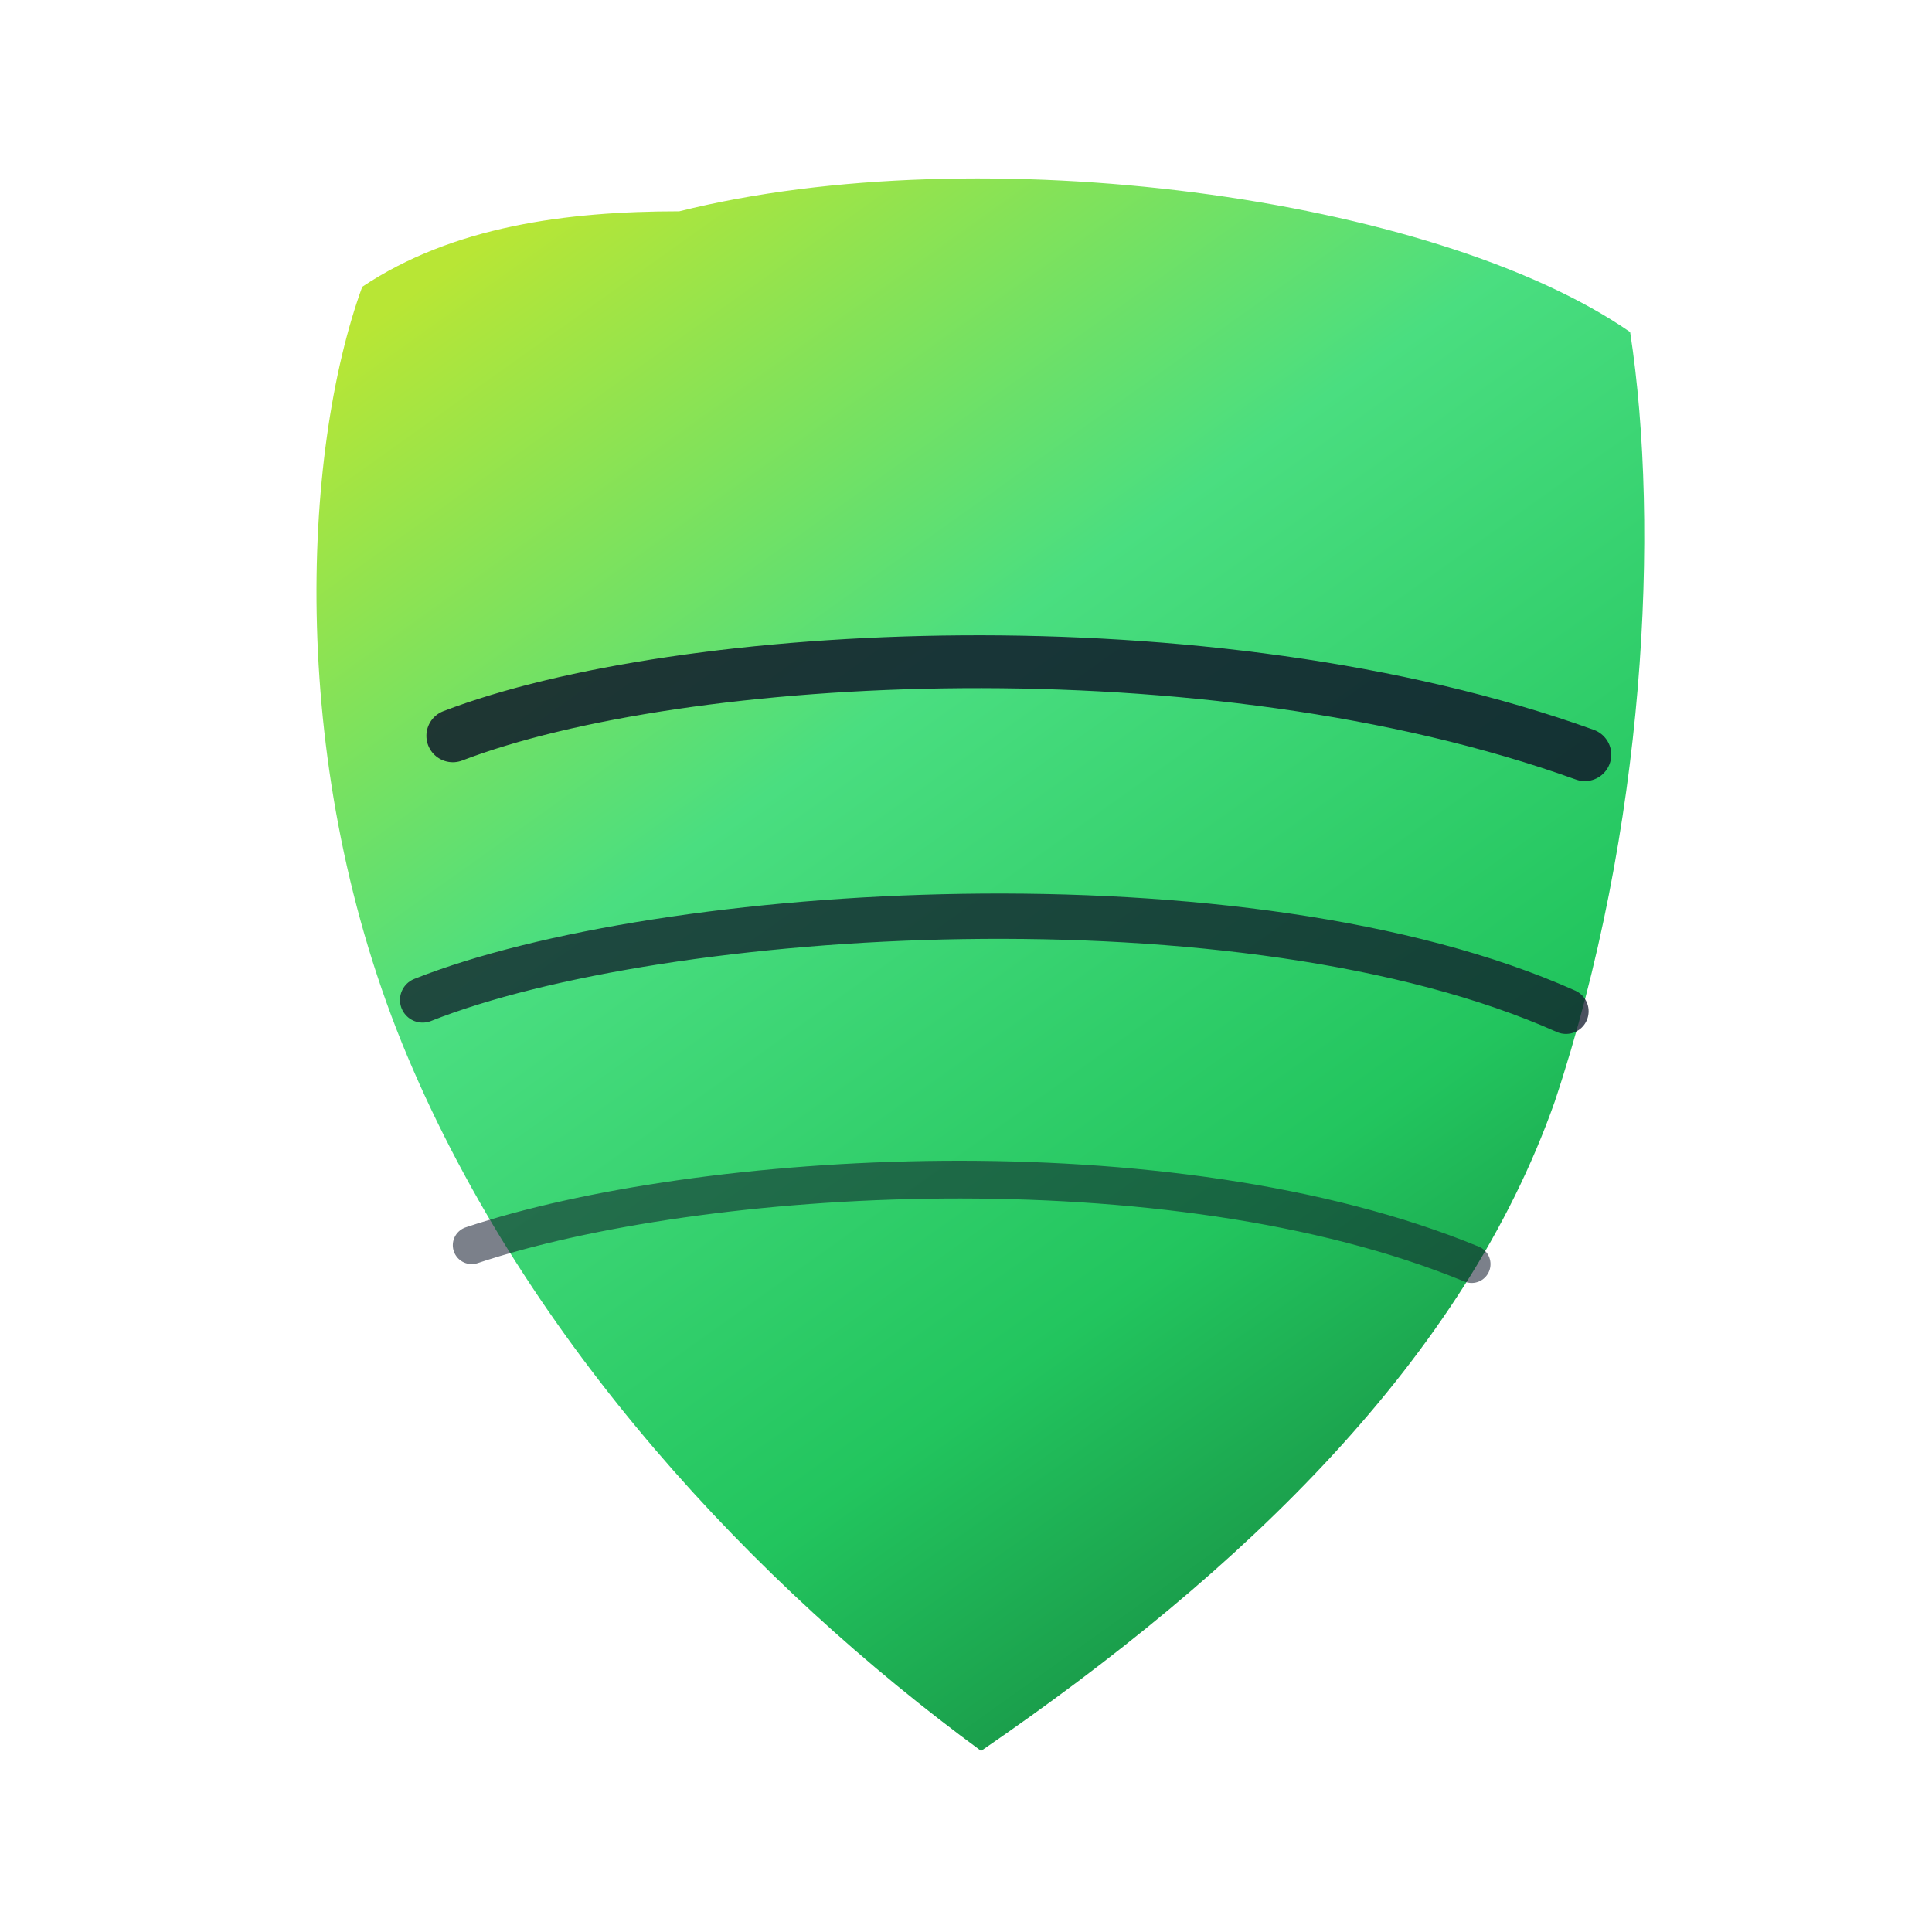
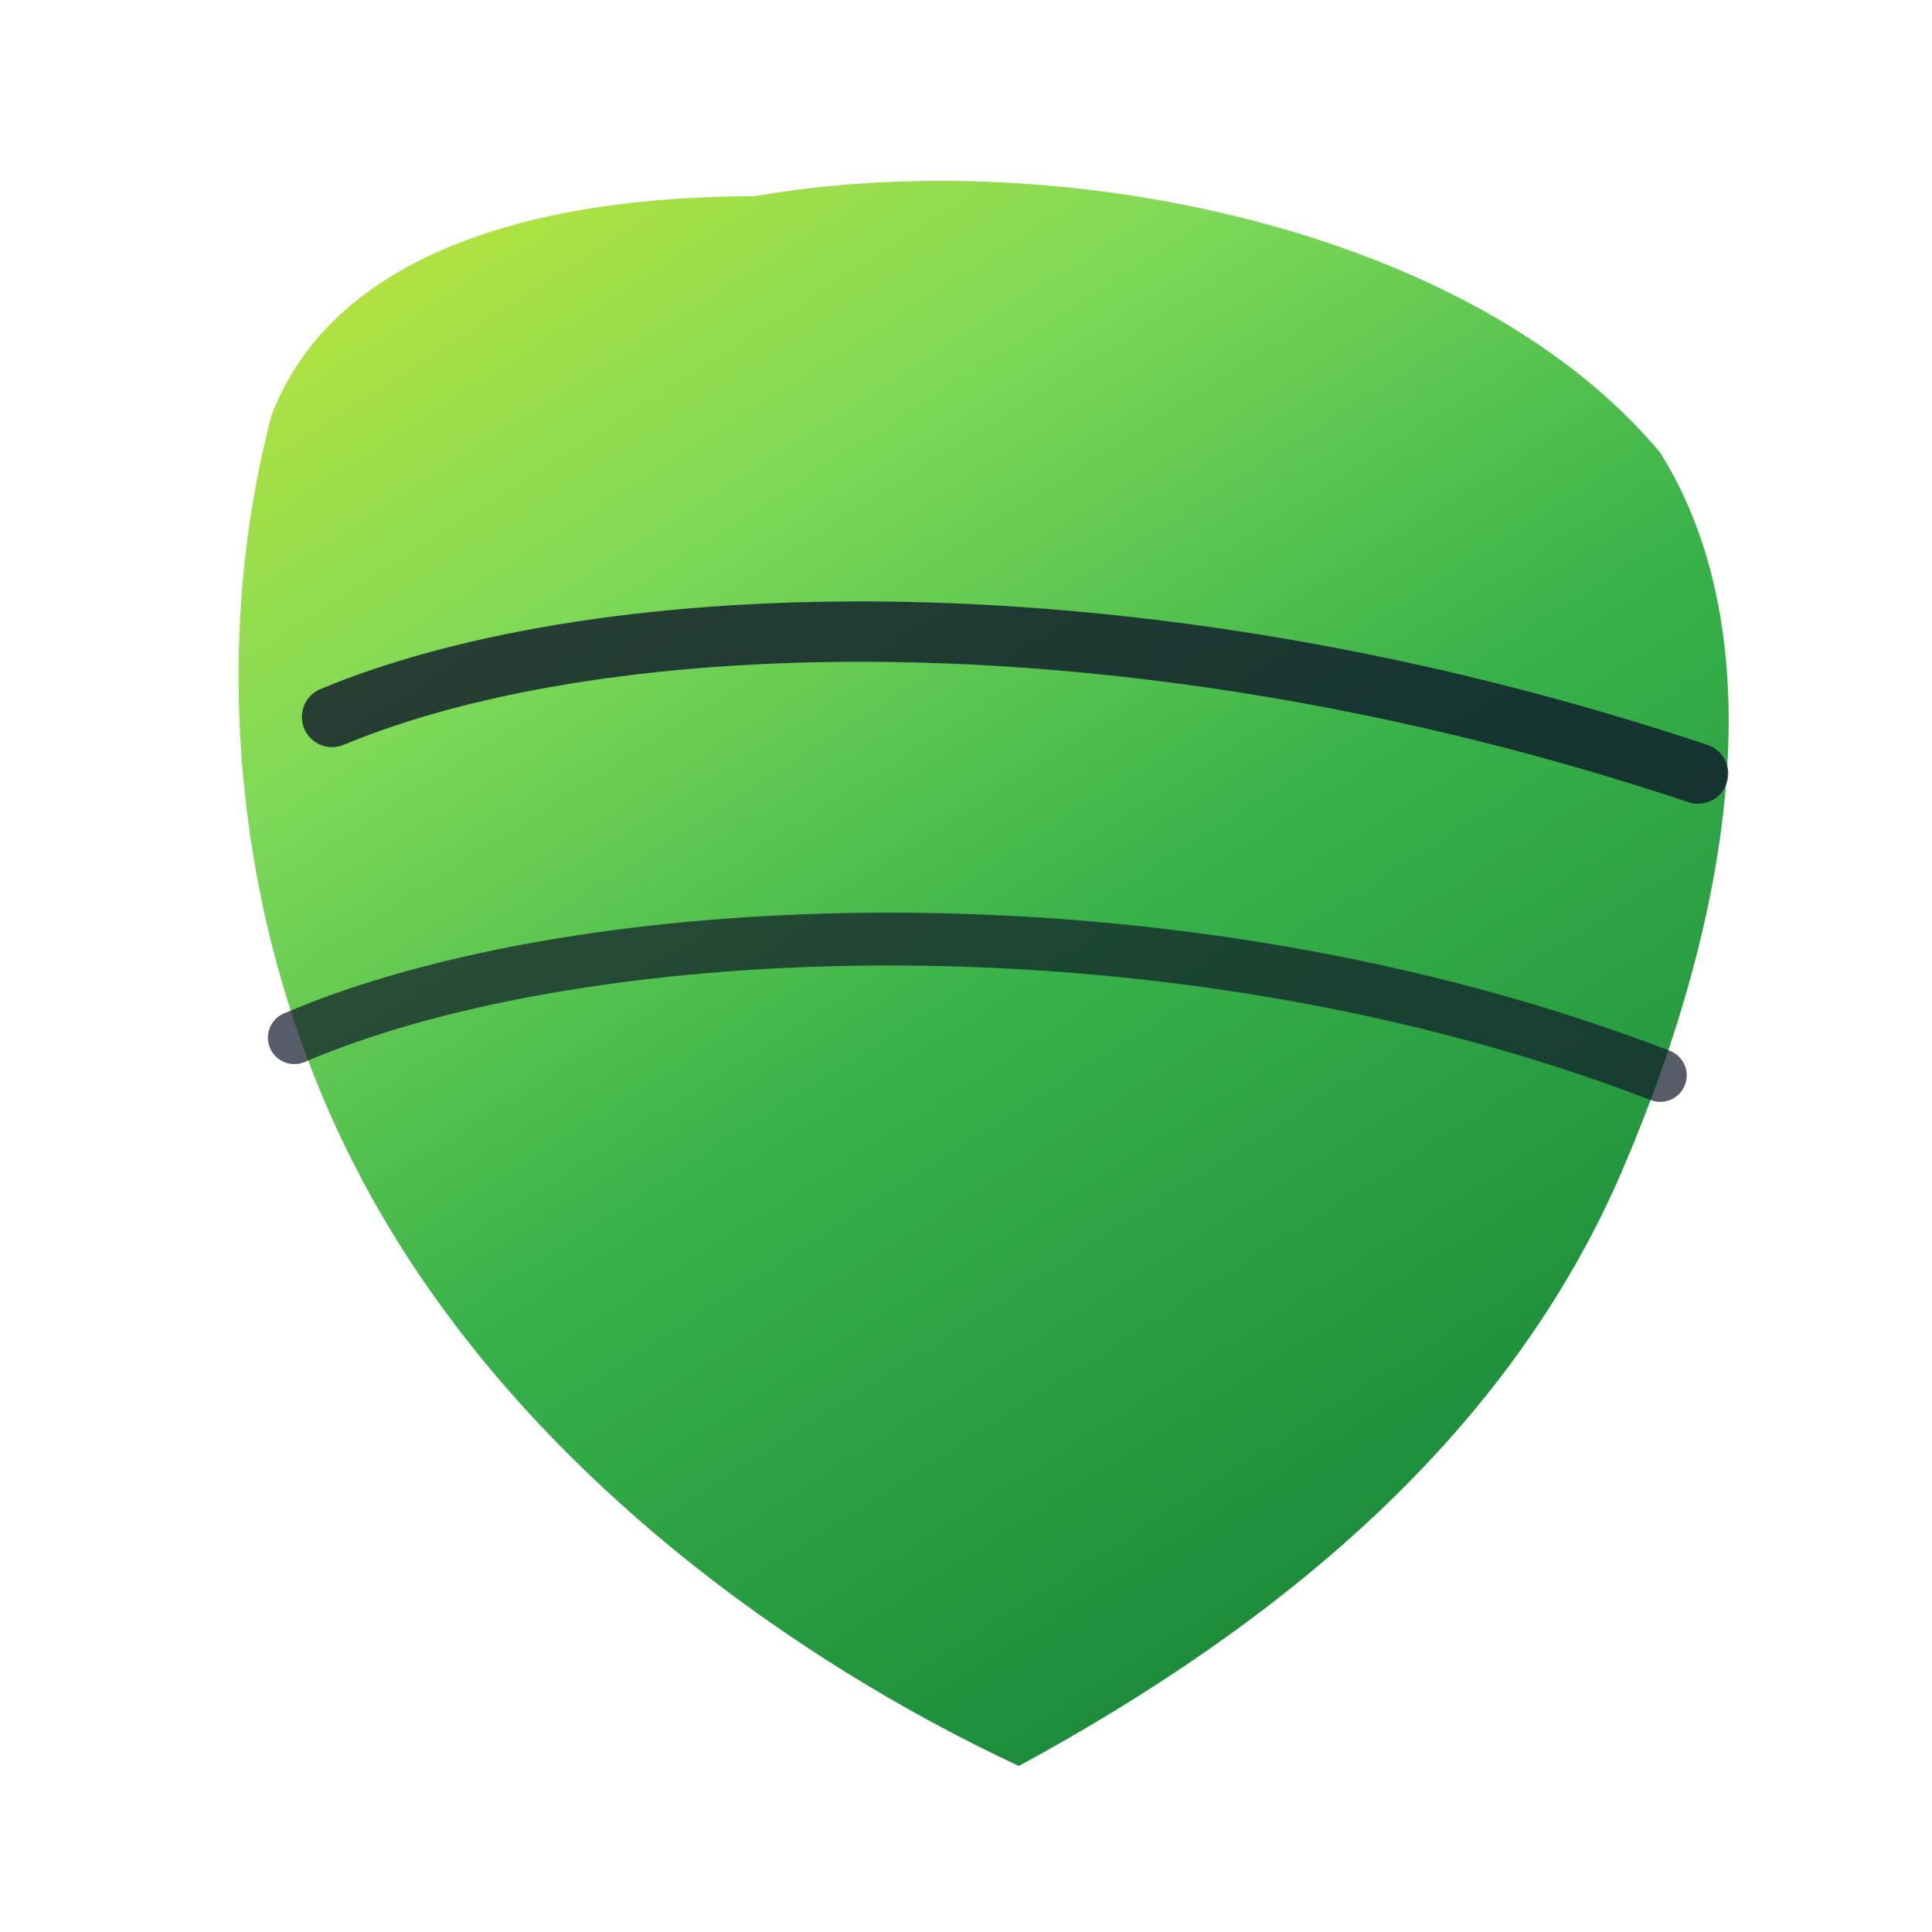
<svg xmlns="http://www.w3.org/2000/svg" viewBox="0 0 512 512">
  <defs>
-     <linearGradient id="g" x1="0.2" y1="0" x2="0.8" y2="1">
-       <stop offset="0%" stop-color="#B8E635" />
-       <stop offset="35%" stop-color="#4ADE80" />
-       <stop offset="70%" stop-color="#22C55E" />
-       <stop offset="100%" stop-color="#15803D" />
+     <linearGradient id="g" x1="0" y1="0" x2="0.6" y2="1">
+       <stop offset="0%" stop-color="#C4E538" />
+       <stop offset="30%" stop-color="#7ED957" />
+       <stop offset="60%" stop-color="#38B249" />
+       <stop offset="100%" stop-color="#1B8A3A" />
    </linearGradient>
  </defs>
-   <path d="     M 180 56     C 260 36, 380 52, 432 88     C 440 140, 436 220, 412 292     C 388 360, 330 416, 260 464     C 200 420, 140 356, 108 280     C 76 204, 80 120, 96 76     C 120 60, 150 56, 180 56     Z   " fill="url(#g)" />
-   <path d="M 120 195 C 180 172, 320 164, 420 200" stroke="#0F172A" stroke-width="14" fill="none" stroke-linecap="round" opacity="0.85" />
-   <path d="M 112 265 C 175 240, 330 230, 415 268" stroke="#0F172A" stroke-width="12" fill="none" stroke-linecap="round" opacity="0.75" />
-   <path d="M 125 330 C 185 310, 310 302, 390 335" stroke="#0F172A" stroke-width="10" fill="none" stroke-linecap="round" opacity="0.55" />
+   <path d="     M 200 52     C 280 38, 390 60, 440 120     C 470 168, 460 240, 430 310     C 400 380, 340 430, 270 468     C 210 440, 140 390, 100 320     C 60 250, 56 170, 72 110     C 88 68, 140 52, 200 52     Z   " fill="url(#g)" />
+   <path d="M 88 190 C 160 160, 300 155, 450 205" stroke="#0F172A" stroke-width="16" fill="none" stroke-linecap="round" opacity="0.8" />
+   <path d="M 78 275 C 155 242, 310 235, 440 285" stroke="#0F172A" stroke-width="14" fill="none" stroke-linecap="round" opacity="0.7" />
</svg>
